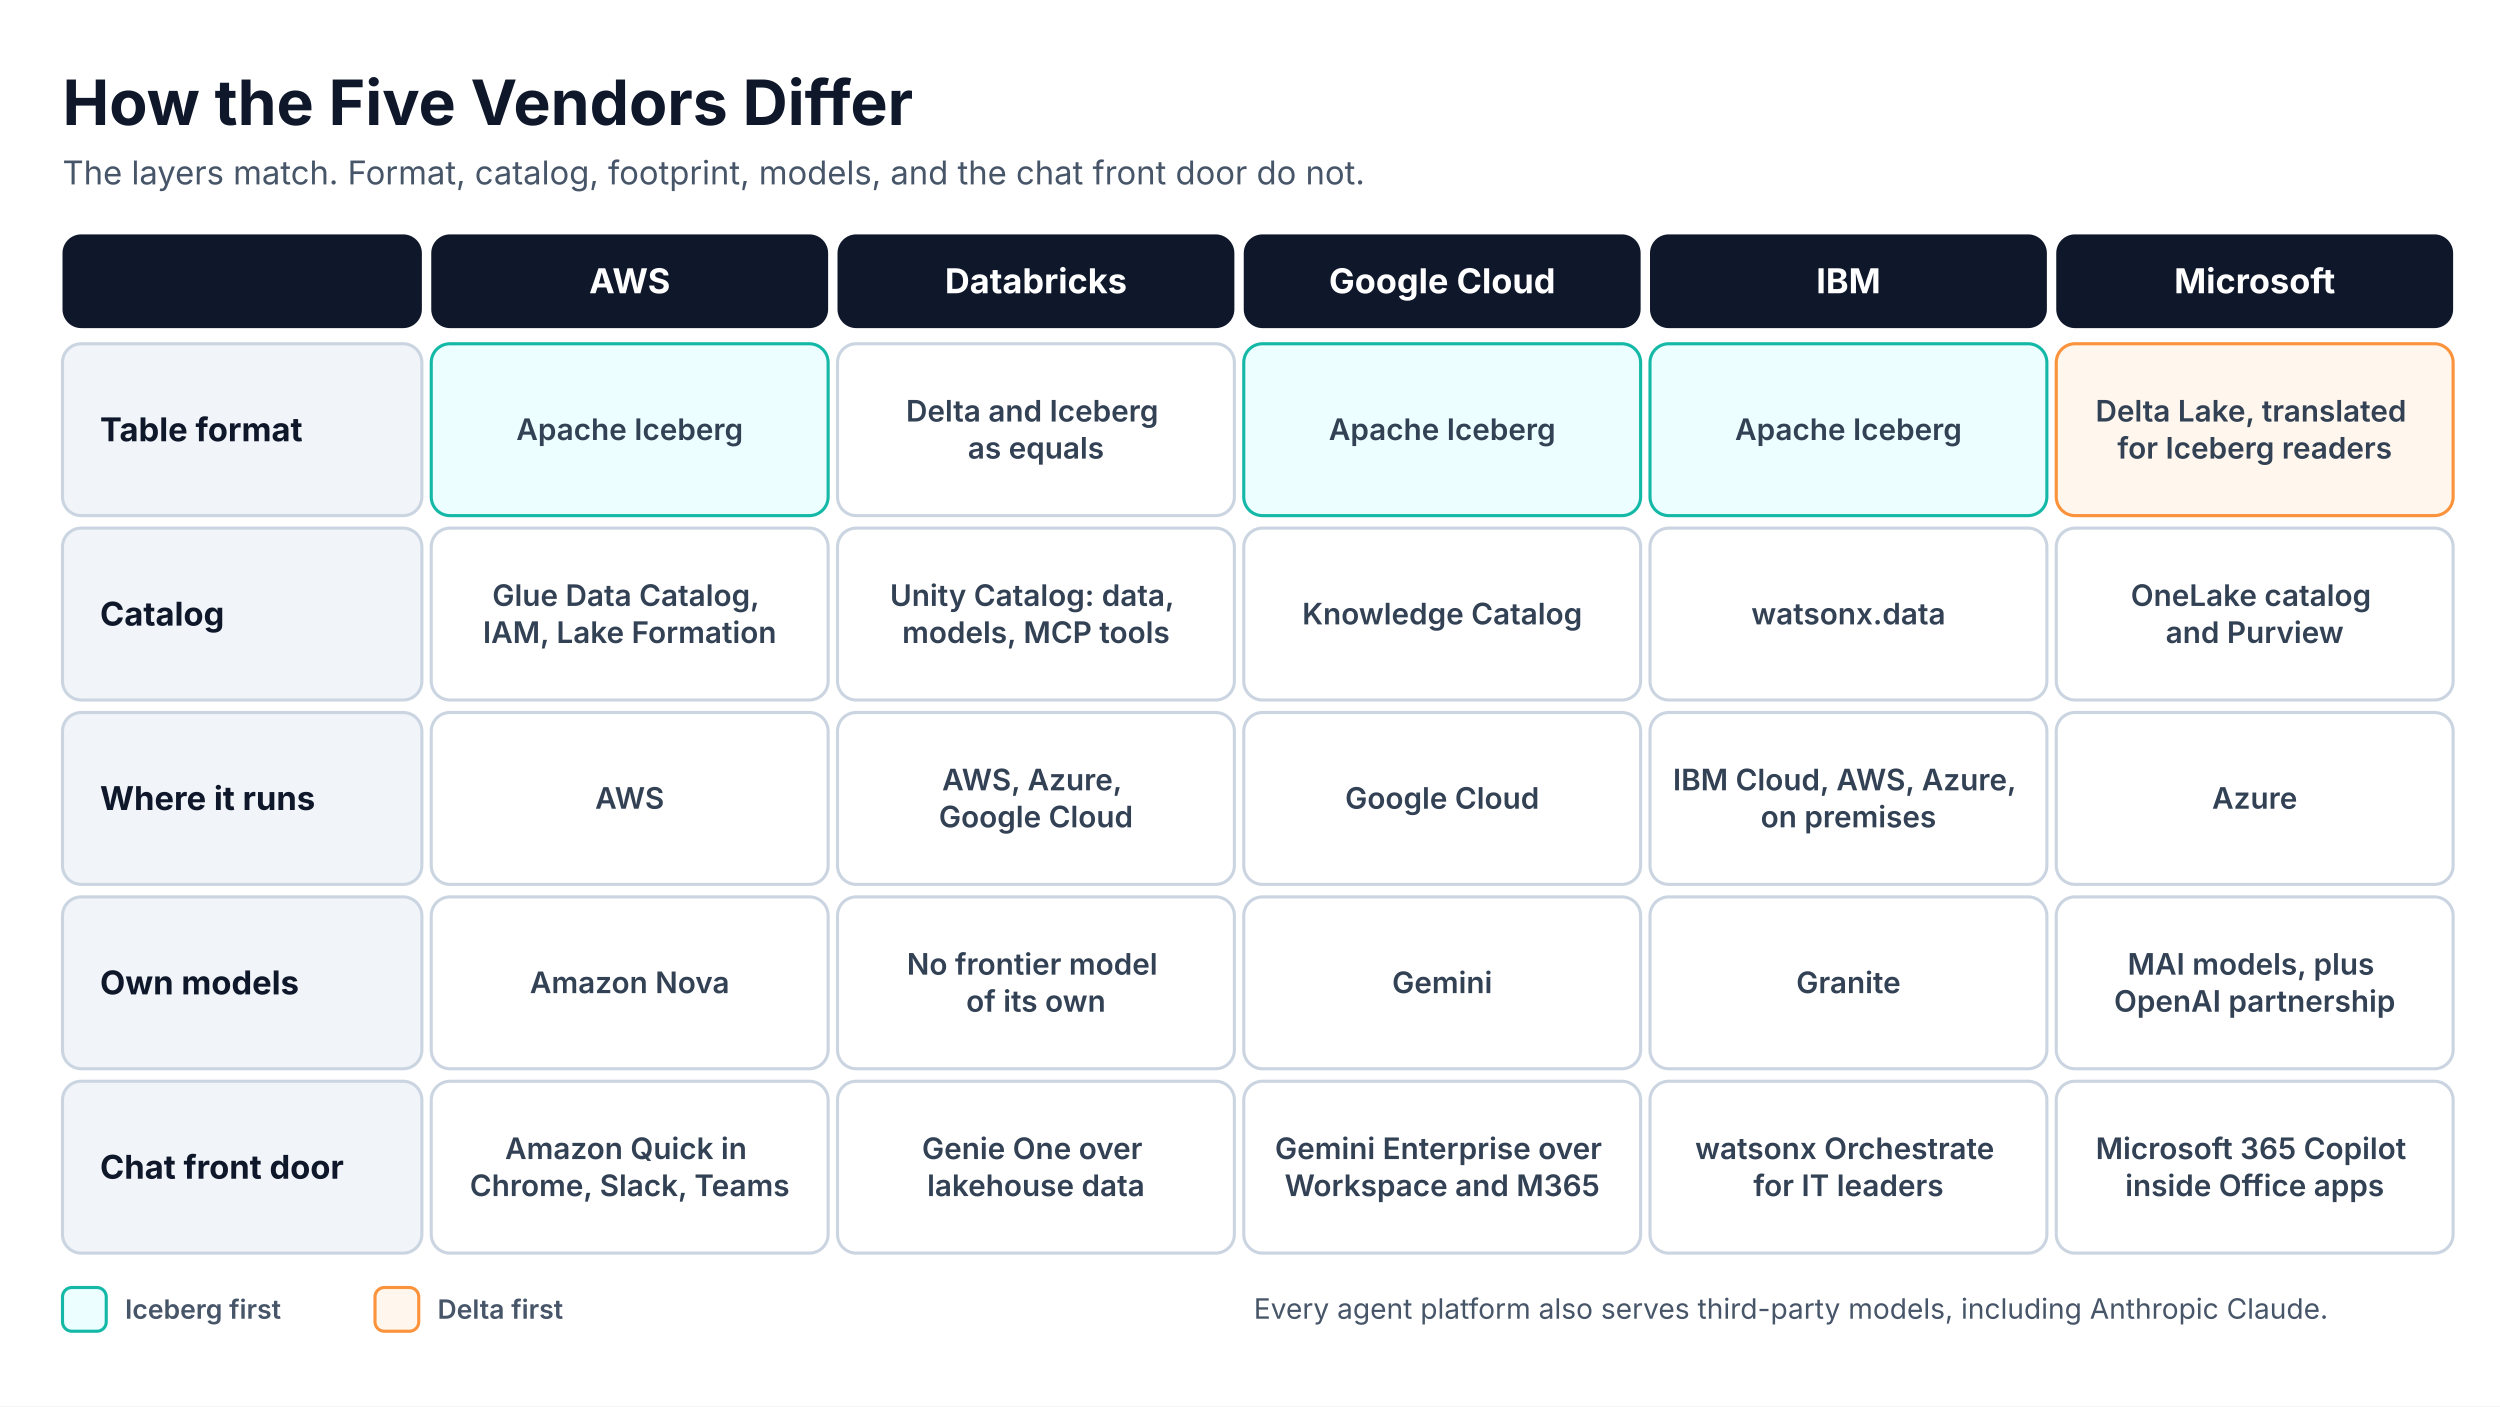
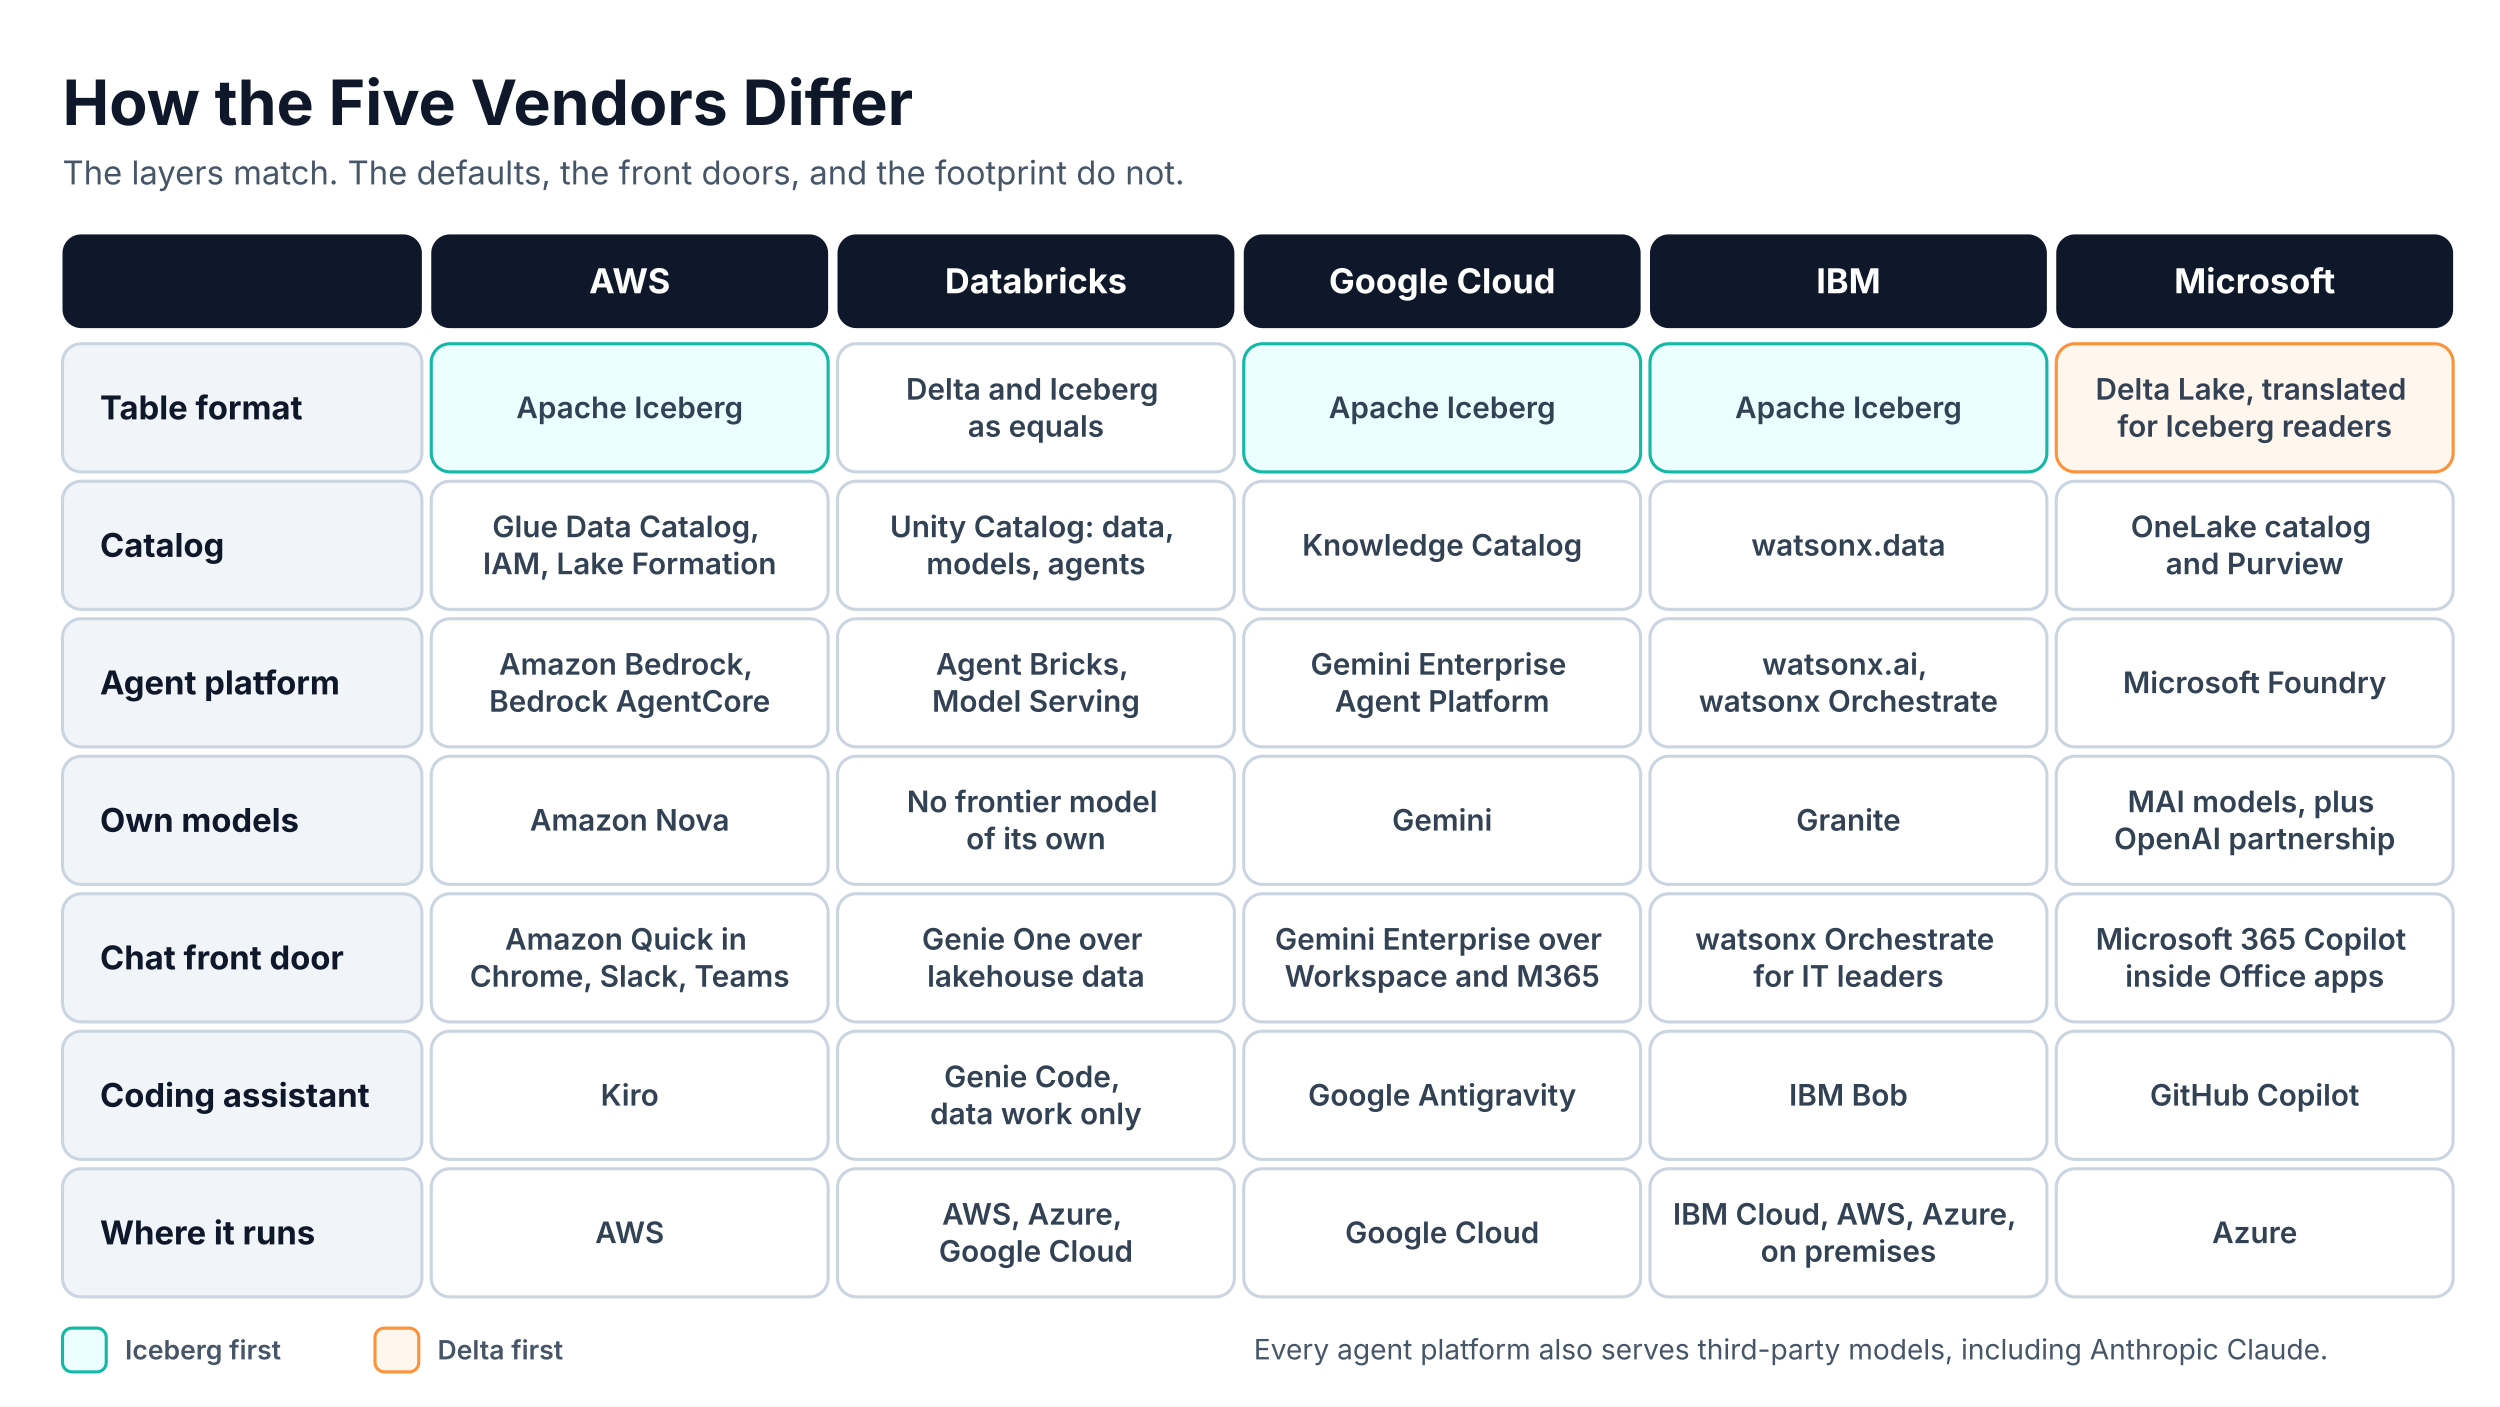
<svg xmlns="http://www.w3.org/2000/svg" viewBox="0 0 1600 900" role="img" aria-labelledby="title description">
  <defs>
    <filter id="shadow" x="-10%" y="-20%" width="120%" height="150%">
      <feDropShadow dx="0" dy="4" stdDeviation="6" flood-color="#0f172a" flood-opacity="0.10" />
    </filter>
    <style>
      text { font-family: Inter, ui-sans-serif, system-ui, -apple-system, BlinkMacSystemFont, "Segoe UI", sans-serif; }
      .canvas { fill: #ffffff; }
      .eyebrow { font-size: 18px; font-weight: 800; letter-spacing: 2.5px; fill: #64748b; }
      .title { font-size: 40px; font-weight: 750; fill: #0f172a; }
      .subtitle { font-size: 21px; fill: #475569; }
      .head { fill: #0f172a; }
      .head-text { font-size: 22px; font-weight: 750; fill: #ffffff; }
      .label { fill: #f1f5f9; stroke: #cbd5e1; stroke-width: 2; }
      .label-text { font-size: 21px; font-weight: 750; fill: #0f172a; }
      .cell { fill: #ffffff; stroke: #cbd5e1; stroke-width: 2; }
      .cell-iceberg { fill: #ecfeff; stroke: #14b8a6; stroke-width: 2; }
      .cell-delta { fill: #fff7ed; stroke: #fb923c; stroke-width: 2; }
      .cell-text { font-size: 19px; font-weight: 600; fill: #334155; }
      .layer { fill: #ffffff; stroke: #cbd5e1; stroke-width: 2; }
      .layer-name { font-size: 24px; font-weight: 750; fill: #0f172a; }
      .ai-chip { fill: #eef2ff; stroke: #6366f1; stroke-width: 2; }
      .data-chip { fill: #f0f9ff; stroke: #0ea5e9; stroke-width: 2; }
      .gov { fill: #f8fafc; stroke: #94a3b8; stroke-width: 2; stroke-dasharray: 8 6; }
      .gov-chip { fill: #ffffff; stroke: #64748b; stroke-width: 2; }
      .chip-text { font-size: 20px; font-weight: 620; fill: #1e293b; }
      .pill-text { font-size: 15px; font-weight: 750; }
      .legend-text { font-size: 17px; font-weight: 600; fill: #475569; }
      .foot { font-size: 18px; fill: #475569; }
+       .layer-dim { fill: #f8fafc; stroke: #e2e8f0; stroke-width: 2; }
+       .layer-name-dim { font-size: 24px; font-weight: 750; fill: #94a3b8; }
+       .neo-chip { fill: #ecfeff; stroke: #14b8a6; stroke-width: 2; }
+       .neo-chip-strong { fill: #ccfbf1; stroke: #0d9488; stroke-width: 3; }
+       .neo-text { font-size: 21px; font-weight: 680; fill: #0c4a6e; }
+       .dim-text { font-size: 20px; font-style: italic; fill: #94a3b8; }
+       .gov-dim { fill: #f8fafc; stroke: #e2e8f0; stroke-width: 2; stroke-dasharray: 8 6; }
+       .gov-chip-dim { fill: #ffffff; stroke: #e2e8f0; stroke-width: 2; }
    </style>
  </defs>
  <rect class="canvas" width="1600" height="900" />
  <text class="title" x="40" y="80">How the Five Vendors Differ</text>
-   <text class="subtitle" x="40" y="118">The layers match. Format, catalog, footprint, models, and the chat front door do not.</text>
+   <text class="subtitle" x="40" y="118">The layers match. The defaults, the front doors, and the footprint do not.</text>
  <rect class="head" x="40" y="150" width="230" height="60" rx="12" />
  <text class="head-text" text-anchor="start">
    <tspan x="64" y="187.7" />
  </text>
  <rect class="head" x="276" y="150" width="254" height="60" rx="12" />
  <text class="head-text" text-anchor="middle">
    <tspan x="403.0" y="187.7">AWS</tspan>
  </text>
  <rect class="head" x="536" y="150" width="254" height="60" rx="12" />
  <text class="head-text" text-anchor="middle">
    <tspan x="663.0" y="187.7">Databricks</tspan>
  </text>
  <rect class="head" x="796" y="150" width="254" height="60" rx="12" />
  <text class="head-text" text-anchor="middle">
    <tspan x="923.0" y="187.7">Google Cloud</tspan>
  </text>
  <rect class="head" x="1056" y="150" width="254" height="60" rx="12" />
  <text class="head-text" text-anchor="middle">
    <tspan x="1183.0" y="187.7">IBM</tspan>
  </text>
  <rect class="head" x="1316" y="150" width="254" height="60" rx="12" />
  <text class="head-text" text-anchor="middle">
    <tspan x="1443.0" y="187.7">Microsoft</tspan>
  </text>
-   <rect class="label" x="40" y="220" width="230" height="110" rx="12" />
-   <text class="label-text" text-anchor="start">
-     <tspan x="64" y="282.4">Table format</tspan>
-   </text>
-   <rect class="cell-iceberg" x="276" y="220" width="254" height="110" rx="12" />
-   <text class="cell-text" text-anchor="middle">
-     <tspan x="403.0" y="281.6">Apache Iceberg</tspan>
-   </text>
-   <rect class="cell" x="536" y="220" width="254" height="110" rx="12" />
-   <text class="cell-text" text-anchor="middle">
-     <tspan x="663.0" y="269.8">Delta and Iceberg</tspan>
-     <tspan x="663.0" y="293.5">as equals</tspan>
-   </text>
-   <rect class="cell-iceberg" x="796" y="220" width="254" height="110" rx="12" />
-   <text class="cell-text" text-anchor="middle">
-     <tspan x="923.0" y="281.6">Apache Iceberg</tspan>
-   </text>
-   <rect class="cell-iceberg" x="1056" y="220" width="254" height="110" rx="12" />
-   <text class="cell-text" text-anchor="middle">
-     <tspan x="1183.0" y="281.6">Apache Iceberg</tspan>
-   </text>
-   <rect class="cell-delta" x="1316" y="220" width="254" height="110" rx="12" />
-   <text class="cell-text" text-anchor="middle">
-     <tspan x="1443.0" y="269.8">Delta Lake, translated</tspan>
-     <tspan x="1443.0" y="293.5">for Iceberg readers</tspan>
-   </text>
-   <rect class="label" x="40" y="338" width="230" height="110" rx="12" />
-   <text class="label-text" text-anchor="start">
-     <tspan x="64" y="400.4">Catalog</tspan>
-   </text>
-   <rect class="cell" x="276" y="338" width="254" height="110" rx="12" />
-   <text class="cell-text" text-anchor="middle">
-     <tspan x="403.0" y="387.8">Glue Data Catalog,</tspan>
-     <tspan x="403.0" y="411.5">IAM, Lake Formation</tspan>
-   </text>
-   <rect class="cell" x="536" y="338" width="254" height="110" rx="12" />
-   <text class="cell-text" text-anchor="middle">
-     <tspan x="663.0" y="387.8">Unity Catalog: data,</tspan>
-     <tspan x="663.0" y="411.5">models, MCP tools</tspan>
-   </text>
-   <rect class="cell" x="796" y="338" width="254" height="110" rx="12" />
-   <text class="cell-text" text-anchor="middle">
-     <tspan x="923.0" y="399.6">Knowledge Catalog</tspan>
-   </text>
-   <rect class="cell" x="1056" y="338" width="254" height="110" rx="12" />
-   <text class="cell-text" text-anchor="middle">
-     <tspan x="1183.0" y="399.6">watsonx.data</tspan>
-   </text>
-   <rect class="cell" x="1316" y="338" width="254" height="110" rx="12" />
-   <text class="cell-text" text-anchor="middle">
-     <tspan x="1443.0" y="387.8">OneLake catalog</tspan>
-     <tspan x="1443.0" y="411.5">and Purview</tspan>
-   </text>
-   <rect class="label" x="40" y="456" width="230" height="110" rx="12" />
-   <text class="label-text" text-anchor="start">
-     <tspan x="64" y="518.4">Where it runs</tspan>
-   </text>
-   <rect class="cell" x="276" y="456" width="254" height="110" rx="12" />
-   <text class="cell-text" text-anchor="middle">
-     <tspan x="403.0" y="517.6">AWS</tspan>
-   </text>
-   <rect class="cell" x="536" y="456" width="254" height="110" rx="12" />
-   <text class="cell-text" text-anchor="middle">
-     <tspan x="663.0" y="505.8">AWS, Azure,</tspan>
-     <tspan x="663.0" y="529.5">Google Cloud</tspan>
-   </text>
-   <rect class="cell" x="796" y="456" width="254" height="110" rx="12" />
-   <text class="cell-text" text-anchor="middle">
-     <tspan x="923.0" y="517.6">Google Cloud</tspan>
-   </text>
-   <rect class="cell" x="1056" y="456" width="254" height="110" rx="12" />
-   <text class="cell-text" text-anchor="middle">
-     <tspan x="1183.0" y="505.8">IBM Cloud, AWS, Azure,</tspan>
-     <tspan x="1183.0" y="529.5">on premises</tspan>
-   </text>
-   <rect class="cell" x="1316" y="456" width="254" height="110" rx="12" />
-   <text class="cell-text" text-anchor="middle">
-     <tspan x="1443.0" y="517.6">Azure</tspan>
-   </text>
-   <rect class="label" x="40" y="574" width="230" height="110" rx="12" />
-   <text class="label-text" text-anchor="start">
-     <tspan x="64" y="636.4">Own models</tspan>
-   </text>
-   <rect class="cell" x="276" y="574" width="254" height="110" rx="12" />
-   <text class="cell-text" text-anchor="middle">
-     <tspan x="403.0" y="635.6">Amazon Nova</tspan>
-   </text>
-   <rect class="cell" x="536" y="574" width="254" height="110" rx="12" />
-   <text class="cell-text" text-anchor="middle">
-     <tspan x="663.0" y="623.8">No frontier model</tspan>
-     <tspan x="663.0" y="647.5">of its own</tspan>
-   </text>
-   <rect class="cell" x="796" y="574" width="254" height="110" rx="12" />
-   <text class="cell-text" text-anchor="middle">
-     <tspan x="923.0" y="635.6">Gemini</tspan>
-   </text>
-   <rect class="cell" x="1056" y="574" width="254" height="110" rx="12" />
-   <text class="cell-text" text-anchor="middle">
-     <tspan x="1183.0" y="635.6">Granite</tspan>
-   </text>
-   <rect class="cell" x="1316" y="574" width="254" height="110" rx="12" />
-   <text class="cell-text" text-anchor="middle">
-     <tspan x="1443.0" y="623.8">MAI models, plus</tspan>
-     <tspan x="1443.0" y="647.5">OpenAI partnership</tspan>
-   </text>
-   <rect class="label" x="40" y="692" width="230" height="110" rx="12" />
-   <text class="label-text" text-anchor="start">
-     <tspan x="64" y="754.4">Chat front door</tspan>
-   </text>
-   <rect class="cell" x="276" y="692" width="254" height="110" rx="12" />
-   <text class="cell-text" text-anchor="middle">
-     <tspan x="403.0" y="741.8">Amazon Quick in</tspan>
-     <tspan x="403.0" y="765.5">Chrome, Slack, Teams</tspan>
-   </text>
-   <rect class="cell" x="536" y="692" width="254" height="110" rx="12" />
-   <text class="cell-text" text-anchor="middle">
-     <tspan x="663.0" y="741.8">Genie One over</tspan>
-     <tspan x="663.0" y="765.5">lakehouse data</tspan>
-   </text>
-   <rect class="cell" x="796" y="692" width="254" height="110" rx="12" />
-   <text class="cell-text" text-anchor="middle">
-     <tspan x="923.0" y="741.8">Gemini Enterprise over</tspan>
-     <tspan x="923.0" y="765.5">Workspace and M365</tspan>
-   </text>
-   <rect class="cell" x="1056" y="692" width="254" height="110" rx="12" />
-   <text class="cell-text" text-anchor="middle">
-     <tspan x="1183.0" y="741.8">watsonx Orchestrate</tspan>
-     <tspan x="1183.0" y="765.5">for IT leaders</tspan>
-   </text>
-   <rect class="cell" x="1316" y="692" width="254" height="110" rx="12" />
-   <text class="cell-text" text-anchor="middle">
-     <tspan x="1443.0" y="741.8">Microsoft 365 Copilot</tspan>
-     <tspan x="1443.0" y="765.5">inside Office apps</tspan>
-   </text>
-   <rect class="cell-iceberg" x="40" y="824" width="28" height="28" rx="6" />
-   <text class="legend-text" x="80" y="844">Iceberg first</text>
-   <rect class="cell-delta" x="240" y="824" width="28" height="28" rx="6" />
-   <text class="legend-text" x="280" y="844">Delta first</text>
-   <text class="foot" x="1490" y="844" text-anchor="end">Every agent platform also serves third-party models, including Anthropic Claude.</text>
+   <rect class="label" x="40" y="220" width="230" height="82" rx="12" />
+   <text class="label-text" text-anchor="start">
+     <tspan x="64" y="268.4">Table format</tspan>
+   </text>
+   <rect class="cell-iceberg" x="276" y="220" width="254" height="82" rx="12" />
+   <text class="cell-text" text-anchor="middle">
+     <tspan x="403.0" y="267.6">Apache Iceberg</tspan>
+   </text>
+   <rect class="cell" x="536" y="220" width="254" height="82" rx="12" />
+   <text class="cell-text" text-anchor="middle">
+     <tspan x="663.0" y="255.8">Delta and Iceberg</tspan>
+     <tspan x="663.0" y="279.5">as equals</tspan>
+   </text>
+   <rect class="cell-iceberg" x="796" y="220" width="254" height="82" rx="12" />
+   <text class="cell-text" text-anchor="middle">
+     <tspan x="923.0" y="267.6">Apache Iceberg</tspan>
+   </text>
+   <rect class="cell-iceberg" x="1056" y="220" width="254" height="82" rx="12" />
+   <text class="cell-text" text-anchor="middle">
+     <tspan x="1183.0" y="267.6">Apache Iceberg</tspan>
+   </text>
+   <rect class="cell-delta" x="1316" y="220" width="254" height="82" rx="12" />
+   <text class="cell-text" text-anchor="middle">
+     <tspan x="1443.0" y="255.8">Delta Lake, translated</tspan>
+     <tspan x="1443.0" y="279.5">for Iceberg readers</tspan>
+   </text>
+   <rect class="label" x="40" y="308" width="230" height="82" rx="12" />
+   <text class="label-text" text-anchor="start">
+     <tspan x="64" y="356.4">Catalog</tspan>
+   </text>
+   <rect class="cell" x="276" y="308" width="254" height="82" rx="12" />
+   <text class="cell-text" text-anchor="middle">
+     <tspan x="403.0" y="343.8">Glue Data Catalog,</tspan>
+     <tspan x="403.0" y="367.5">IAM, Lake Formation</tspan>
+   </text>
+   <rect class="cell" x="536" y="308" width="254" height="82" rx="12" />
+   <text class="cell-text" text-anchor="middle">
+     <tspan x="663.0" y="343.8">Unity Catalog: data,</tspan>
+     <tspan x="663.0" y="367.5">models, agents</tspan>
+   </text>
+   <rect class="cell" x="796" y="308" width="254" height="82" rx="12" />
+   <text class="cell-text" text-anchor="middle">
+     <tspan x="923.0" y="355.6">Knowledge Catalog</tspan>
+   </text>
+   <rect class="cell" x="1056" y="308" width="254" height="82" rx="12" />
+   <text class="cell-text" text-anchor="middle">
+     <tspan x="1183.0" y="355.6">watsonx.data</tspan>
+   </text>
+   <rect class="cell" x="1316" y="308" width="254" height="82" rx="12" />
+   <text class="cell-text" text-anchor="middle">
+     <tspan x="1443.0" y="343.8">OneLake catalog</tspan>
+     <tspan x="1443.0" y="367.5">and Purview</tspan>
+   </text>
+   <rect class="label" x="40" y="396" width="230" height="82" rx="12" />
+   <text class="label-text" text-anchor="start">
+     <tspan x="64" y="444.4">Agent platform</tspan>
+   </text>
+   <rect class="cell" x="276" y="396" width="254" height="82" rx="12" />
+   <text class="cell-text" text-anchor="middle">
+     <tspan x="403.0" y="431.8">Amazon Bedrock,</tspan>
+     <tspan x="403.0" y="455.5">Bedrock AgentCore</tspan>
+   </text>
+   <rect class="cell" x="536" y="396" width="254" height="82" rx="12" />
+   <text class="cell-text" text-anchor="middle">
+     <tspan x="663.0" y="431.8">Agent Bricks,</tspan>
+     <tspan x="663.0" y="455.5">Model Serving</tspan>
+   </text>
+   <rect class="cell" x="796" y="396" width="254" height="82" rx="12" />
+   <text class="cell-text" text-anchor="middle">
+     <tspan x="923.0" y="431.8">Gemini Enterprise</tspan>
+     <tspan x="923.0" y="455.5">Agent Platform</tspan>
+   </text>
+   <rect class="cell" x="1056" y="396" width="254" height="82" rx="12" />
+   <text class="cell-text" text-anchor="middle">
+     <tspan x="1183.0" y="431.8">watsonx.ai,</tspan>
+     <tspan x="1183.0" y="455.5">watsonx Orchestrate</tspan>
+   </text>
+   <rect class="cell" x="1316" y="396" width="254" height="82" rx="12" />
+   <text class="cell-text" text-anchor="middle">
+     <tspan x="1443.0" y="443.6">Microsoft Foundry</tspan>
+   </text>
+   <rect class="label" x="40" y="484" width="230" height="82" rx="12" />
+   <text class="label-text" text-anchor="start">
+     <tspan x="64" y="532.4">Own models</tspan>
+   </text>
+   <rect class="cell" x="276" y="484" width="254" height="82" rx="12" />
+   <text class="cell-text" text-anchor="middle">
+     <tspan x="403.0" y="531.6">Amazon Nova</tspan>
+   </text>
+   <rect class="cell" x="536" y="484" width="254" height="82" rx="12" />
+   <text class="cell-text" text-anchor="middle">
+     <tspan x="663.0" y="519.8">No frontier model</tspan>
+     <tspan x="663.0" y="543.5">of its own</tspan>
+   </text>
+   <rect class="cell" x="796" y="484" width="254" height="82" rx="12" />
+   <text class="cell-text" text-anchor="middle">
+     <tspan x="923.0" y="531.6">Gemini</tspan>
+   </text>
+   <rect class="cell" x="1056" y="484" width="254" height="82" rx="12" />
+   <text class="cell-text" text-anchor="middle">
+     <tspan x="1183.0" y="531.6">Granite</tspan>
+   </text>
+   <rect class="cell" x="1316" y="484" width="254" height="82" rx="12" />
+   <text class="cell-text" text-anchor="middle">
+     <tspan x="1443.0" y="519.8">MAI models, plus</tspan>
+     <tspan x="1443.0" y="543.5">OpenAI partnership</tspan>
+   </text>
+   <rect class="label" x="40" y="572" width="230" height="82" rx="12" />
+   <text class="label-text" text-anchor="start">
+     <tspan x="64" y="620.4">Chat front door</tspan>
+   </text>
+   <rect class="cell" x="276" y="572" width="254" height="82" rx="12" />
+   <text class="cell-text" text-anchor="middle">
+     <tspan x="403.0" y="607.8">Amazon Quick in</tspan>
+     <tspan x="403.0" y="631.5">Chrome, Slack, Teams</tspan>
+   </text>
+   <rect class="cell" x="536" y="572" width="254" height="82" rx="12" />
+   <text class="cell-text" text-anchor="middle">
+     <tspan x="663.0" y="607.8">Genie One over</tspan>
+     <tspan x="663.0" y="631.5">lakehouse data</tspan>
+   </text>
+   <rect class="cell" x="796" y="572" width="254" height="82" rx="12" />
+   <text class="cell-text" text-anchor="middle">
+     <tspan x="923.0" y="607.8">Gemini Enterprise over</tspan>
+     <tspan x="923.0" y="631.5">Workspace and M365</tspan>
+   </text>
+   <rect class="cell" x="1056" y="572" width="254" height="82" rx="12" />
+   <text class="cell-text" text-anchor="middle">
+     <tspan x="1183.0" y="607.8">watsonx Orchestrate</tspan>
+     <tspan x="1183.0" y="631.5">for IT leaders</tspan>
+   </text>
+   <rect class="cell" x="1316" y="572" width="254" height="82" rx="12" />
+   <text class="cell-text" text-anchor="middle">
+     <tspan x="1443.0" y="607.8">Microsoft 365 Copilot</tspan>
+     <tspan x="1443.0" y="631.5">inside Office apps</tspan>
+   </text>
+   <rect class="label" x="40" y="660" width="230" height="82" rx="12" />
+   <text class="label-text" text-anchor="start">
+     <tspan x="64" y="708.4">Coding assistant</tspan>
+   </text>
+   <rect class="cell" x="276" y="660" width="254" height="82" rx="12" />
+   <text class="cell-text" text-anchor="middle">
+     <tspan x="403.0" y="707.6">Kiro</tspan>
+   </text>
+   <rect class="cell" x="536" y="660" width="254" height="82" rx="12" />
+   <text class="cell-text" text-anchor="middle">
+     <tspan x="663.0" y="695.8">Genie Code,</tspan>
+     <tspan x="663.0" y="719.5">data work only</tspan>
+   </text>
+   <rect class="cell" x="796" y="660" width="254" height="82" rx="12" />
+   <text class="cell-text" text-anchor="middle">
+     <tspan x="923.0" y="707.6">Google Antigravity</tspan>
+   </text>
+   <rect class="cell" x="1056" y="660" width="254" height="82" rx="12" />
+   <text class="cell-text" text-anchor="middle">
+     <tspan x="1183.0" y="707.6">IBM Bob</tspan>
+   </text>
+   <rect class="cell" x="1316" y="660" width="254" height="82" rx="12" />
+   <text class="cell-text" text-anchor="middle">
+     <tspan x="1443.0" y="707.6">GitHub Copilot</tspan>
+   </text>
+   <rect class="label" x="40" y="748" width="230" height="82" rx="12" />
+   <text class="label-text" text-anchor="start">
+     <tspan x="64" y="796.4">Where it runs</tspan>
+   </text>
+   <rect class="cell" x="276" y="748" width="254" height="82" rx="12" />
+   <text class="cell-text" text-anchor="middle">
+     <tspan x="403.0" y="795.6">AWS</tspan>
+   </text>
+   <rect class="cell" x="536" y="748" width="254" height="82" rx="12" />
+   <text class="cell-text" text-anchor="middle">
+     <tspan x="663.0" y="783.8">AWS, Azure,</tspan>
+     <tspan x="663.0" y="807.5">Google Cloud</tspan>
+   </text>
+   <rect class="cell" x="796" y="748" width="254" height="82" rx="12" />
+   <text class="cell-text" text-anchor="middle">
+     <tspan x="923.0" y="795.6">Google Cloud</tspan>
+   </text>
+   <rect class="cell" x="1056" y="748" width="254" height="82" rx="12" />
+   <text class="cell-text" text-anchor="middle">
+     <tspan x="1183.0" y="783.8">IBM Cloud, AWS, Azure,</tspan>
+     <tspan x="1183.0" y="807.5">on premises</tspan>
+   </text>
+   <rect class="cell" x="1316" y="748" width="254" height="82" rx="12" />
+   <text class="cell-text" text-anchor="middle">
+     <tspan x="1443.0" y="795.6">Azure</tspan>
+   </text>
+   <rect class="cell-iceberg" x="40" y="850" width="28" height="28" rx="6" />
+   <text class="legend-text" x="80" y="870">Iceberg first</text>
+   <rect class="cell-delta" x="240" y="850" width="28" height="28" rx="6" />
+   <text class="legend-text" x="280" y="870">Delta first</text>
+   <text class="foot" x="1490" y="870" text-anchor="end">Every agent platform also serves third-party models, including Anthropic Claude.</text>
</svg>
